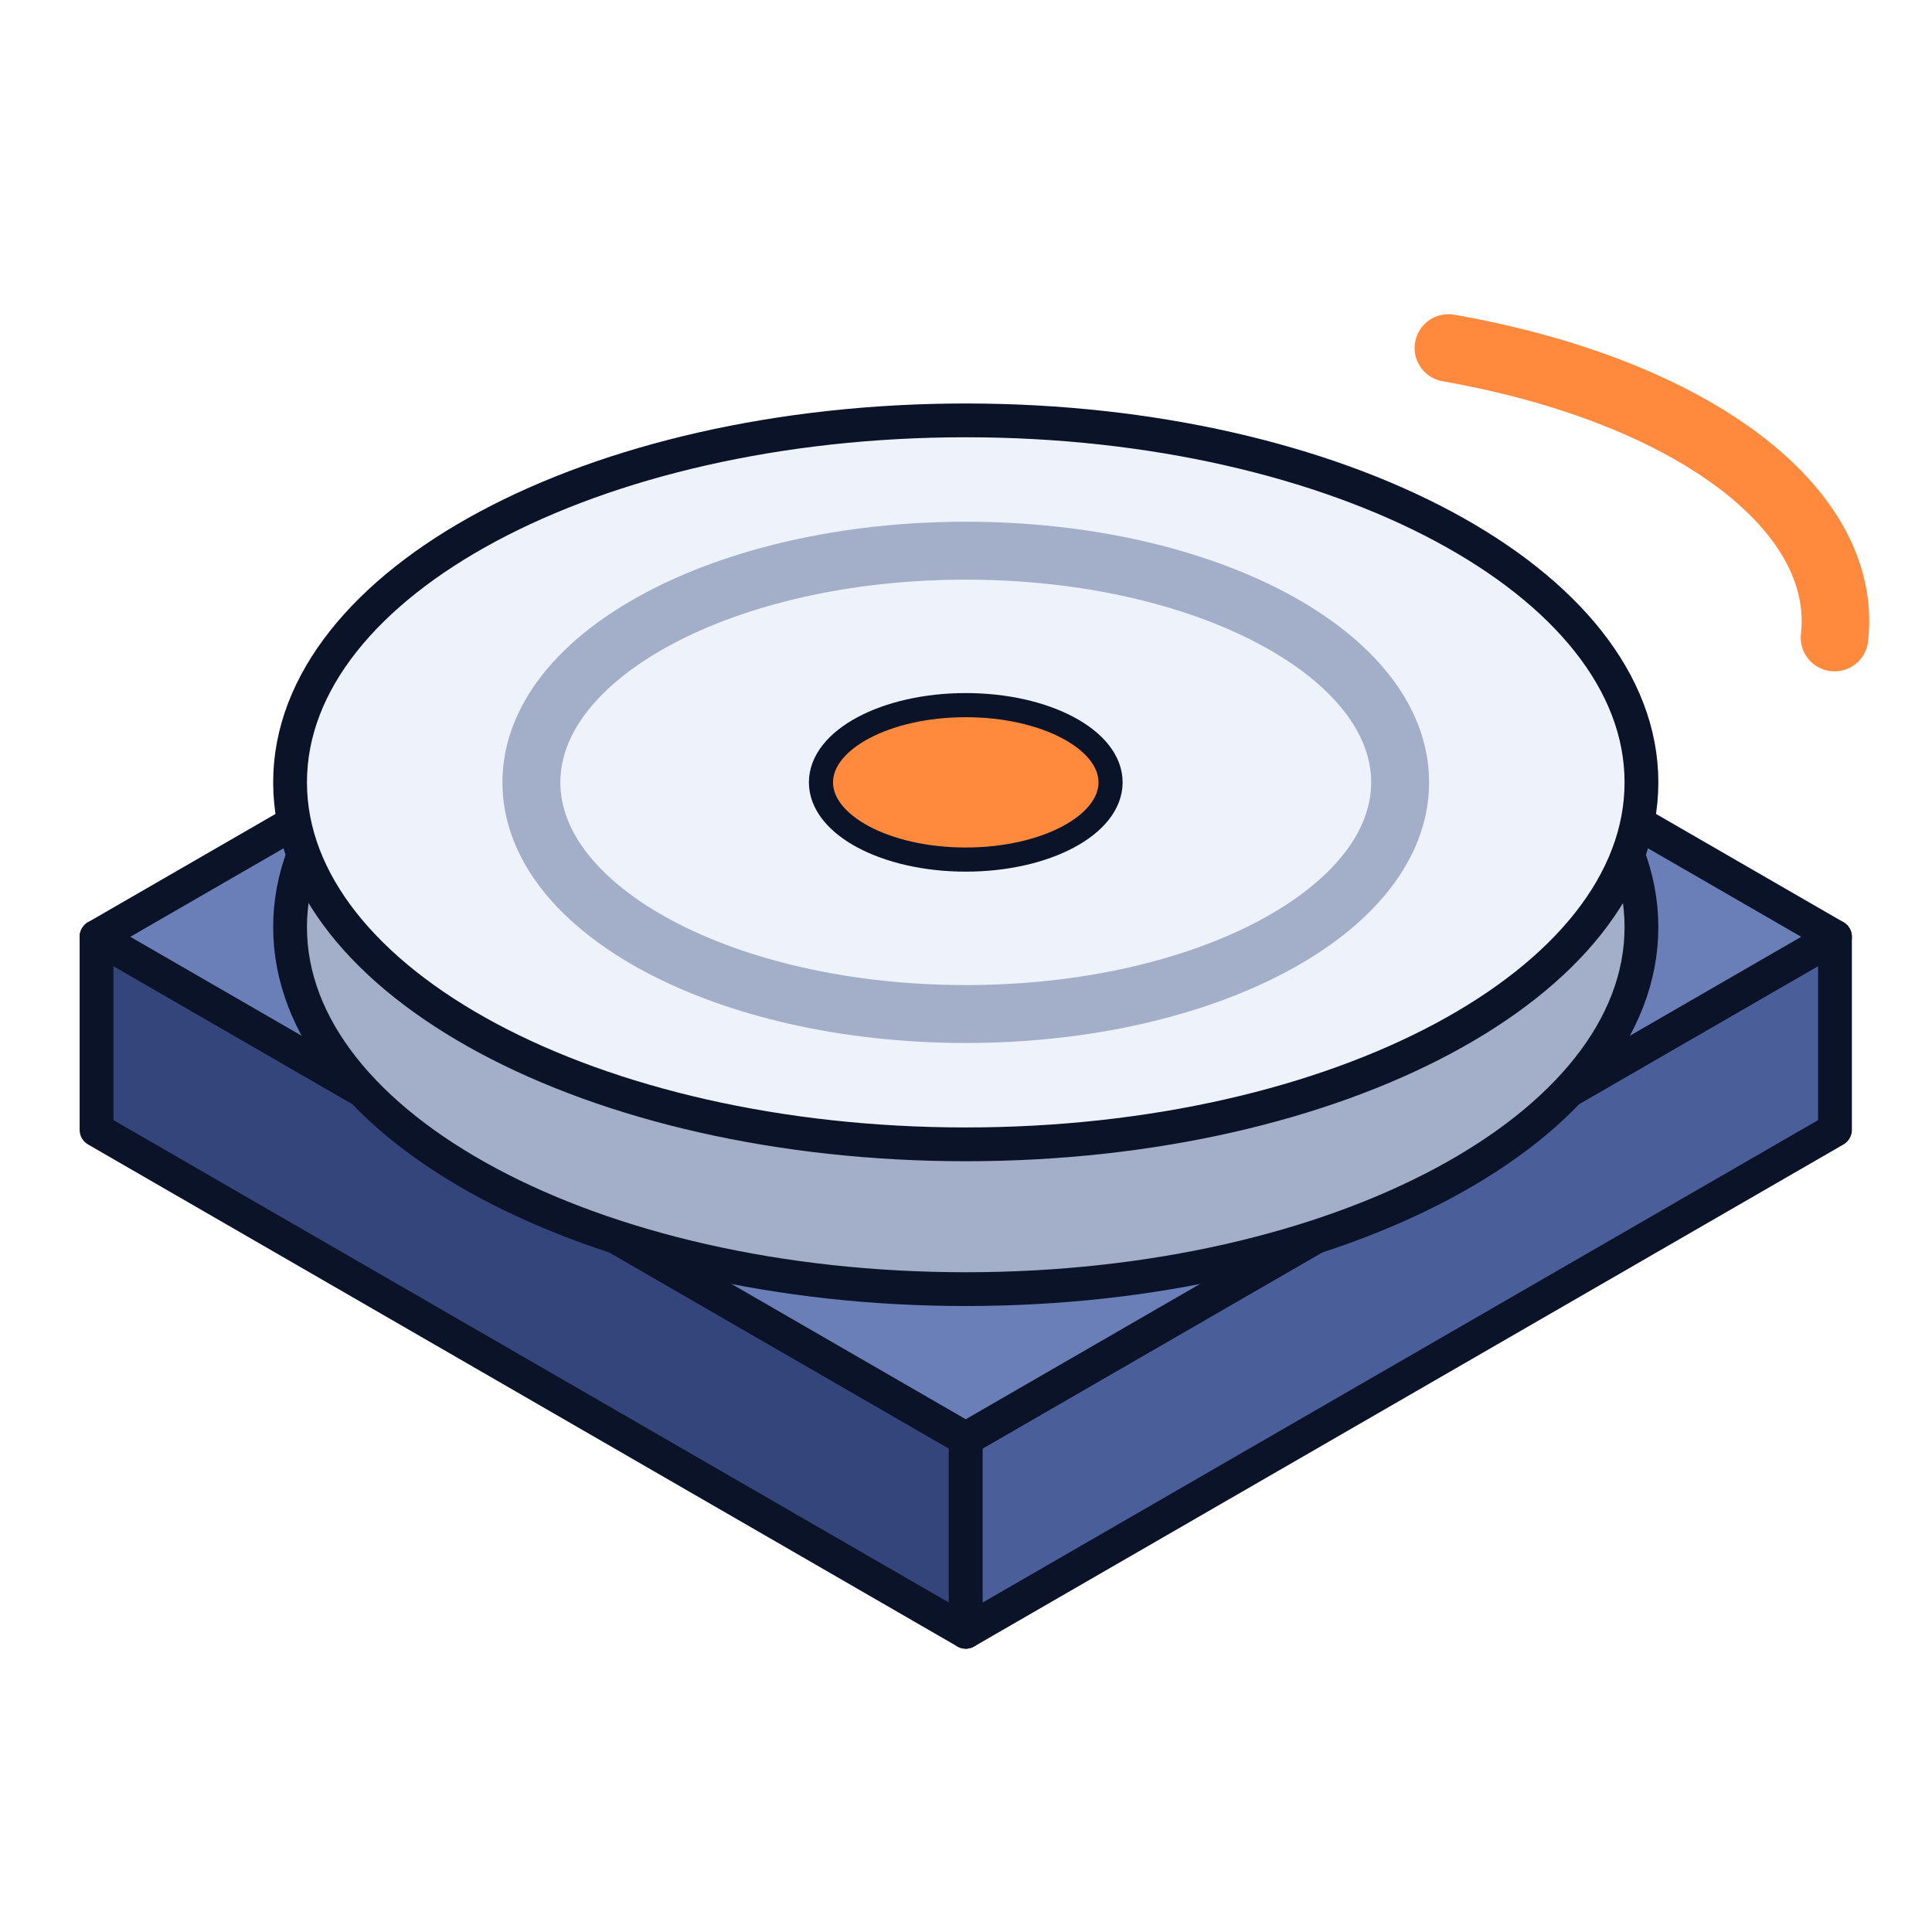
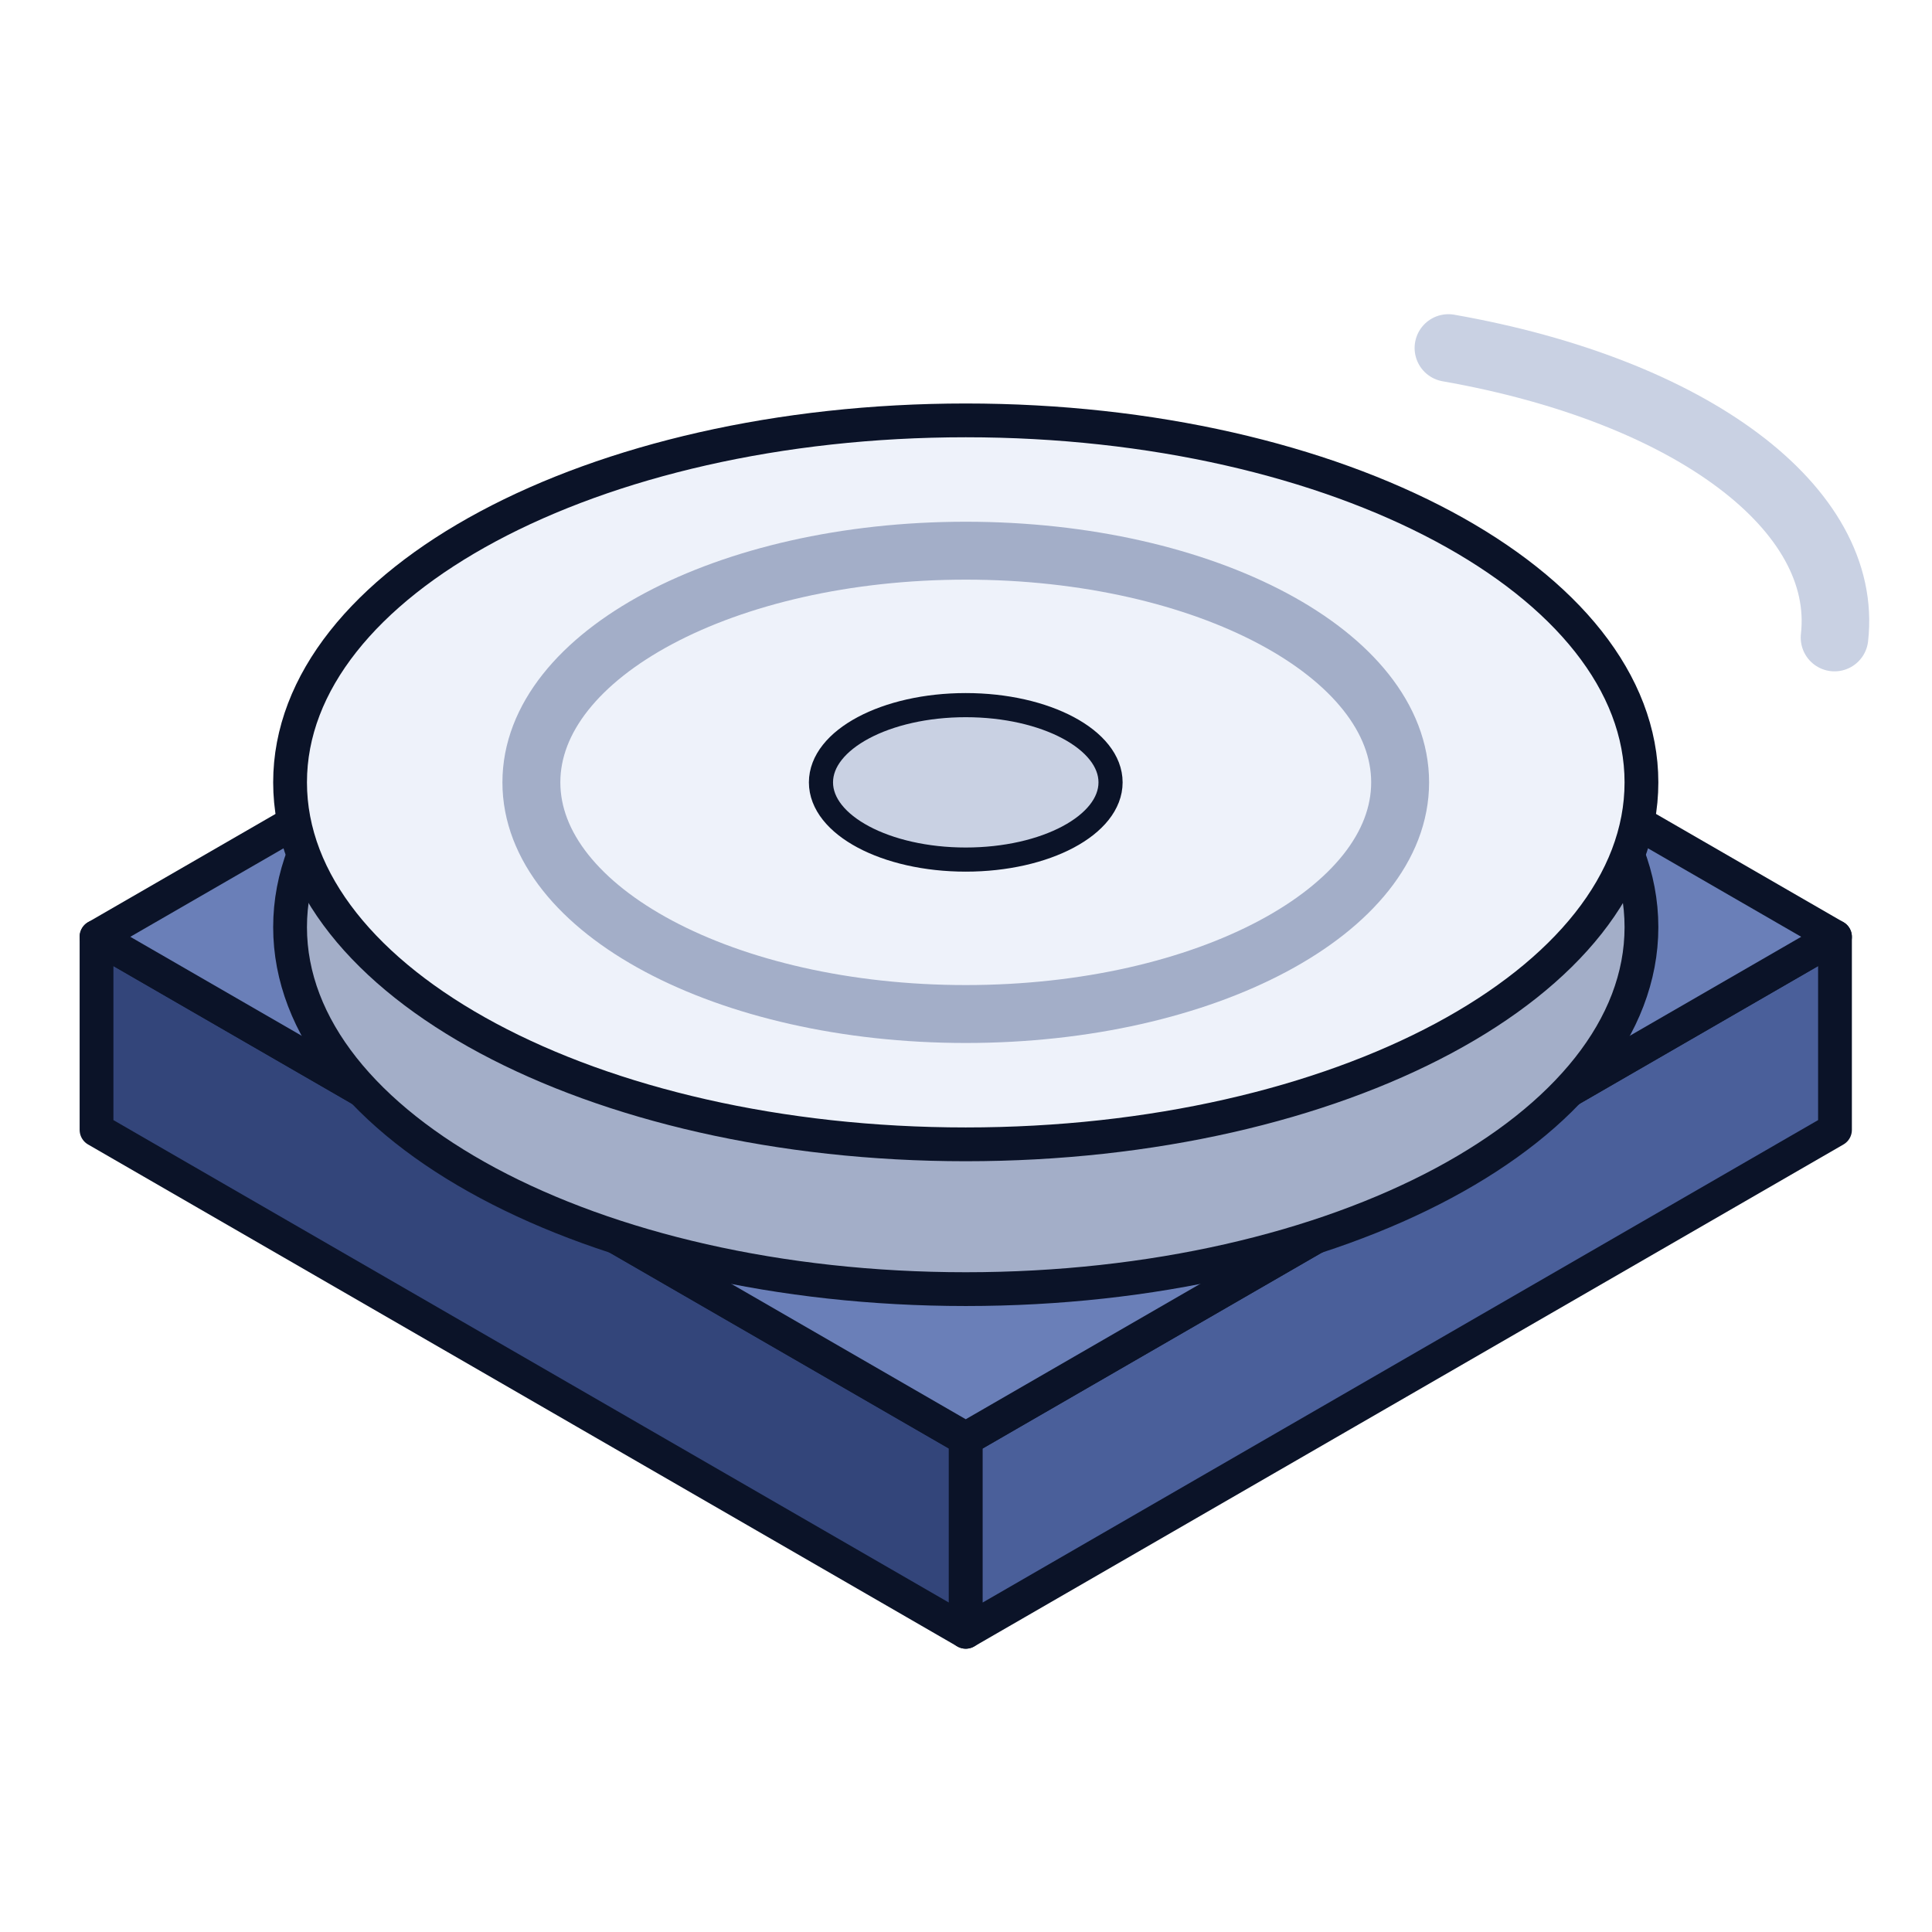
<svg xmlns="http://www.w3.org/2000/svg" viewBox="-20.01 -13.01 40.03 40.03">
  <polygon points="-18.01,10.40 0.00,20.80 0.00,16.80 -18.01,6.40" fill="#33457a" stroke="#0b1328" stroke-width="0.7" stroke-linejoin="round" />
  <polygon points="18.01,10.40 0.00,20.80 0.00,16.80 18.01,6.40" fill="#4a5f9a" stroke="#0b1328" stroke-width="0.7" stroke-linejoin="round" />
  <polygon points="0.00,-4.00 18.01,6.40 0.00,16.80 -18.01,6.40" fill="#6a7fb8" stroke="#0b1328" stroke-width="0.7" stroke-linejoin="round" />
  <ellipse cx="0.00" cy="6.20" rx="14" ry="7.5" fill="#a3aec8" stroke="#0b1328" stroke-width="0.7" />
  <ellipse cx="0.00" cy="3.20" rx="14" ry="7.5" fill="#eef2fa" stroke="#0b1328" stroke-width="0.7" />
  <ellipse cx="0.00" cy="3.20" rx="9" ry="4.8" fill="none" stroke="#a3aec8" stroke-width="1.2" />
-   <ellipse cx="0.00" cy="3.20" rx="3" ry="1.6" fill="#ff8a3d" stroke="#0b1328" stroke-width="0.5" />
-   <path d="M10.00,-5.80 a12 6 0 0 1 8 6" fill="none" stroke="#ff8a3d" stroke-width="1.4" stroke-linecap="round" />
+   <ellipse cx="0.00" cy="3.20" rx="3" ry="1.6" fill="#c9d1e3" stroke="#0b1328" stroke-width="0.5" />
+   <path d="M10.00,-5.80 a12 6 0 0 1 8 6" fill="none" stroke="#c9d1e3" stroke-width="1.4" stroke-linecap="round" />
</svg>
